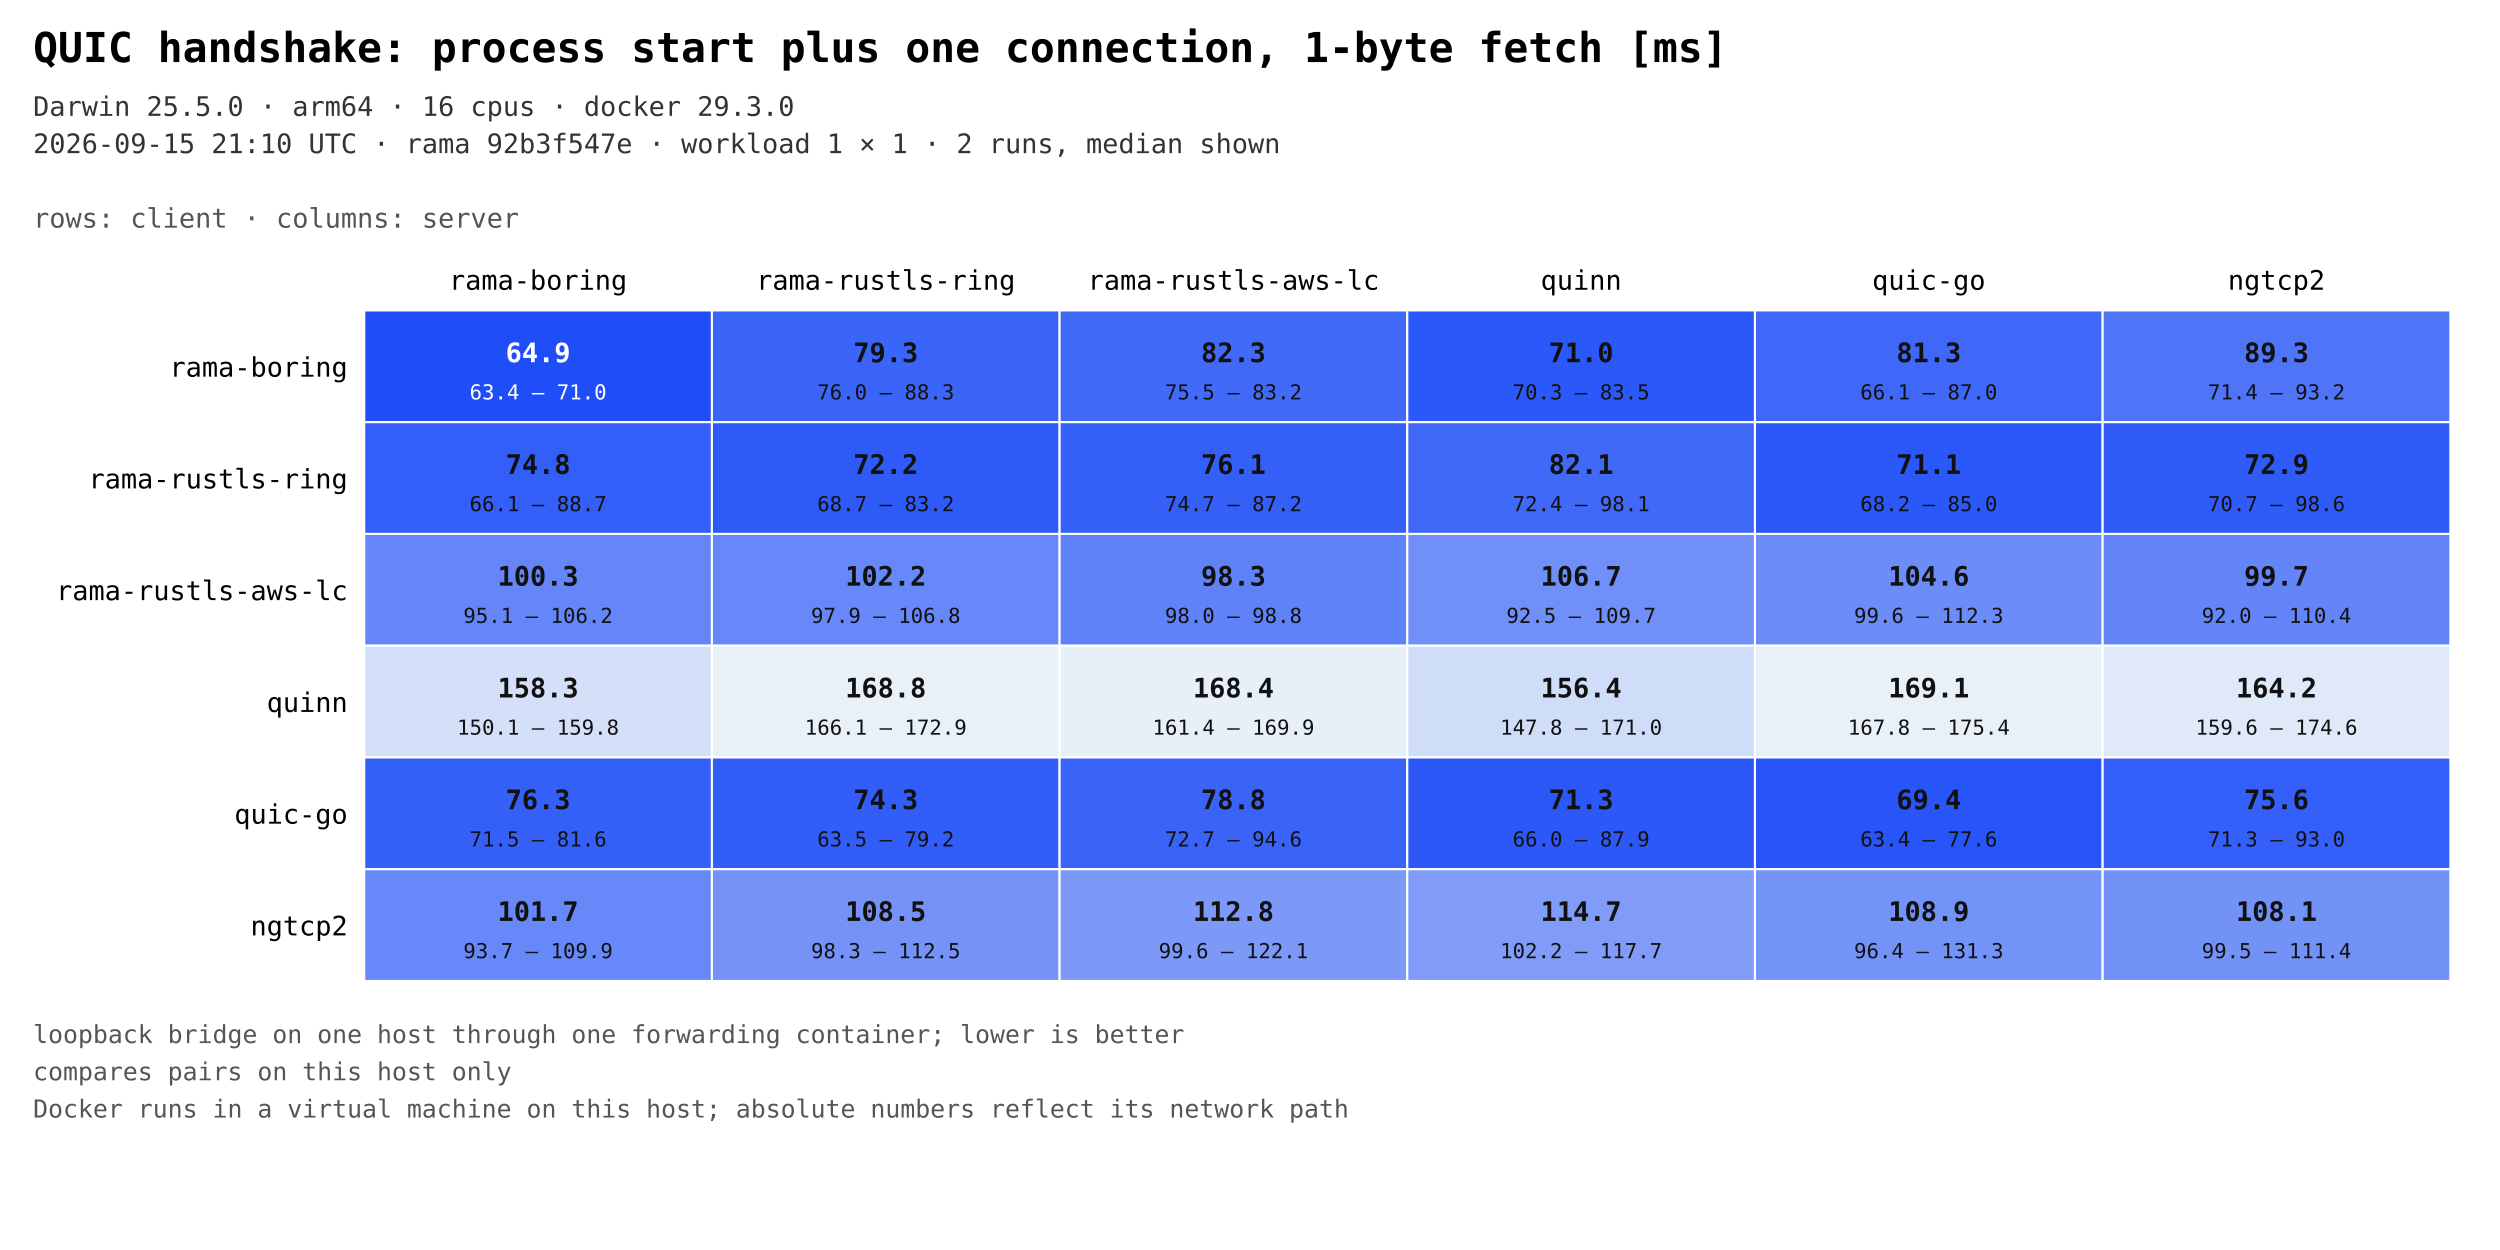
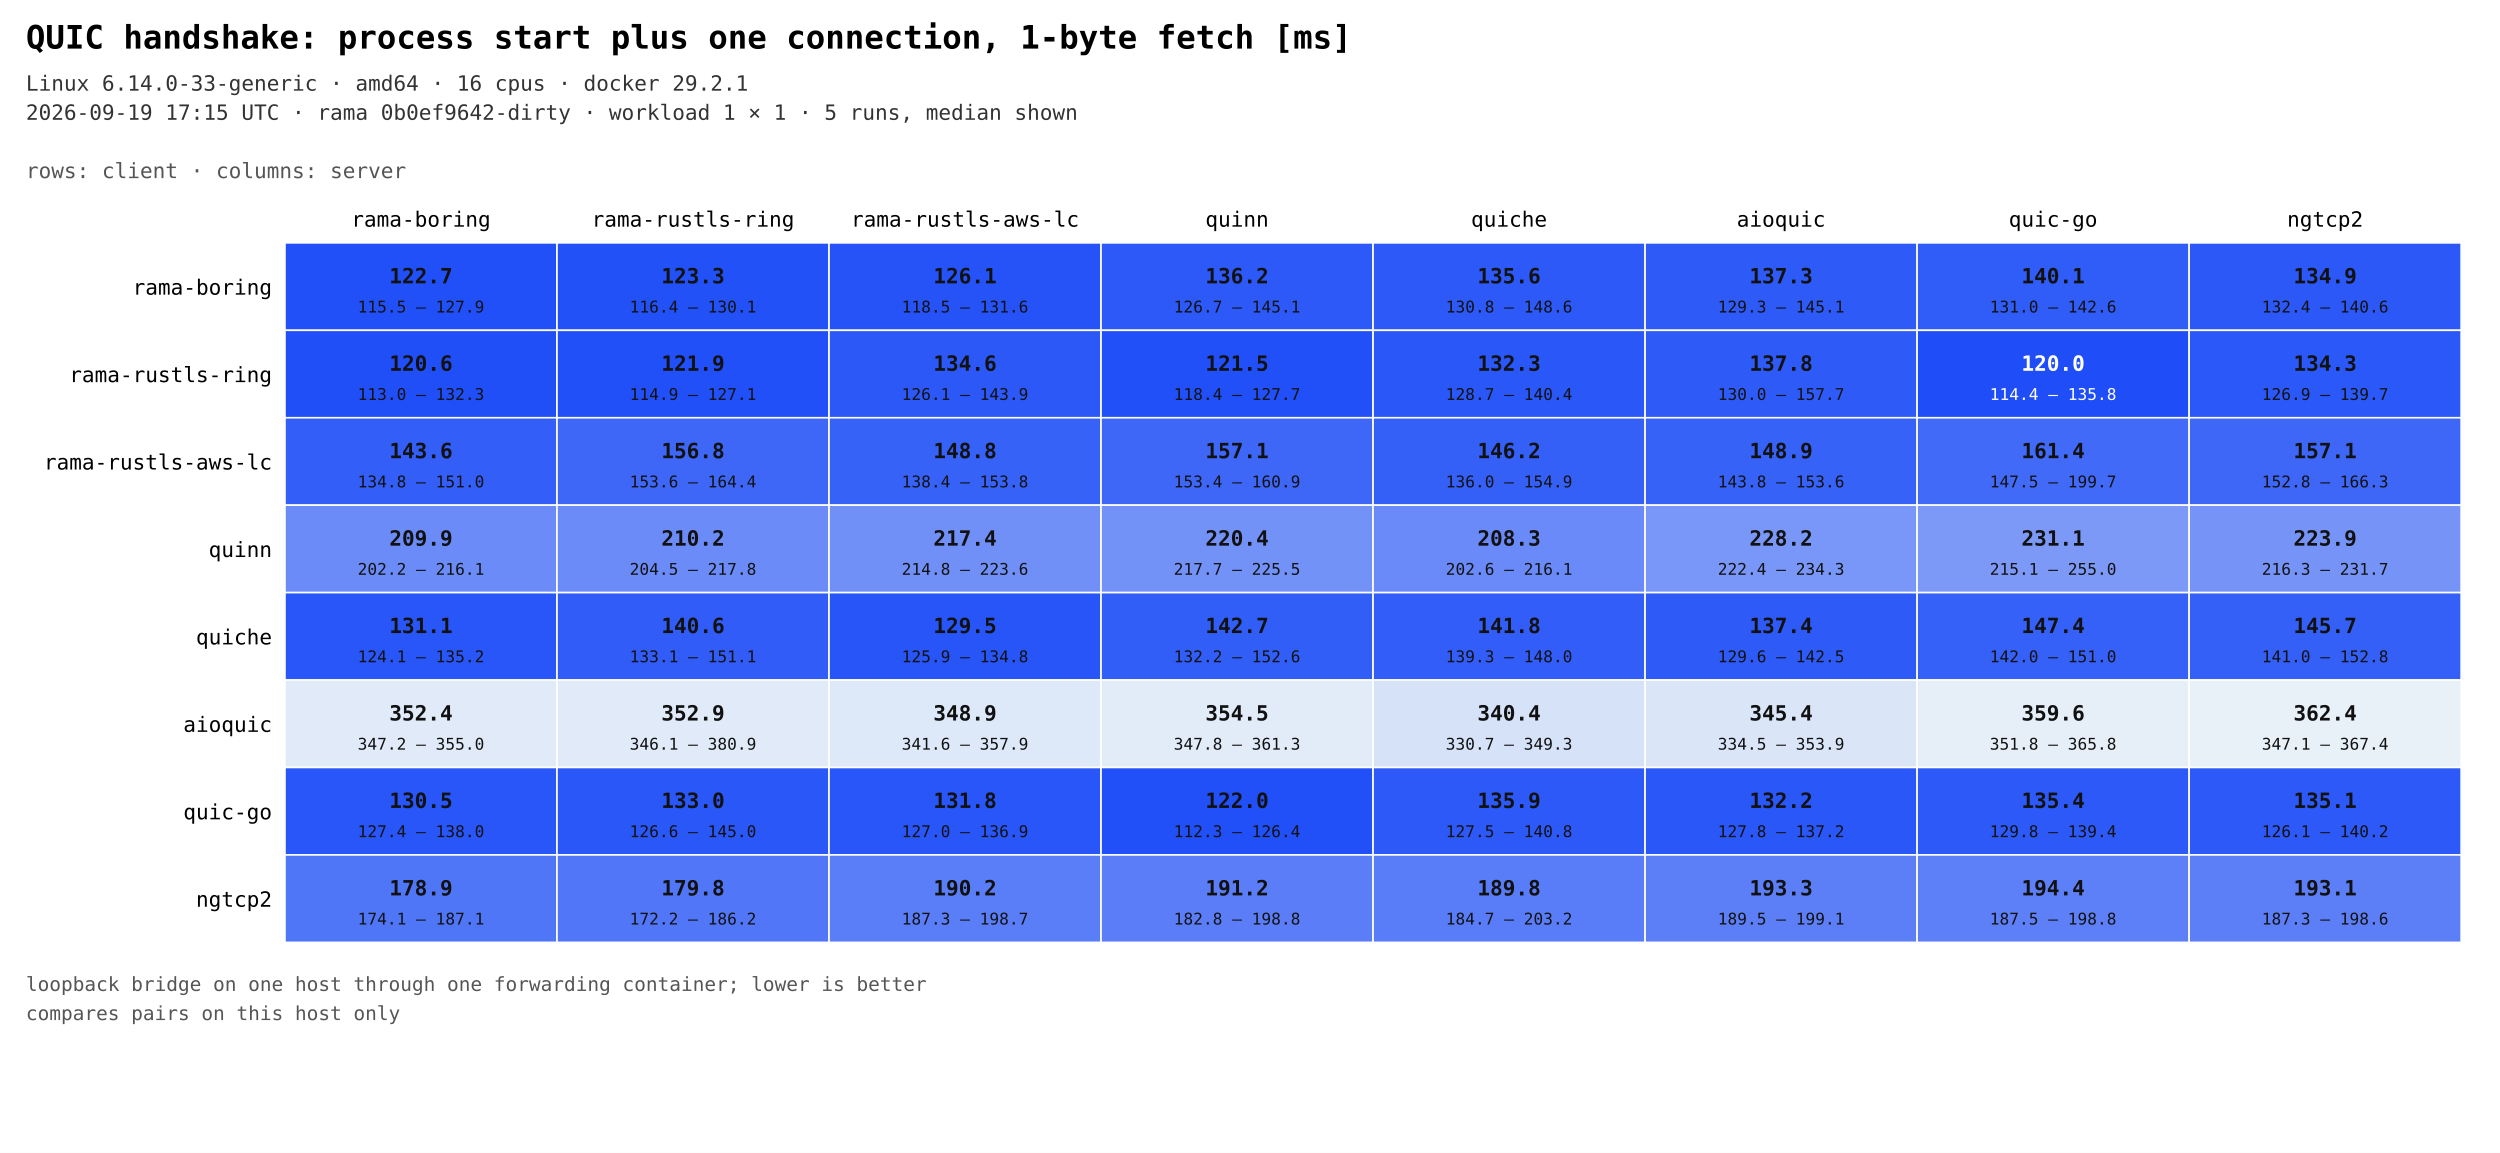
- <svg xmlns="http://www.w3.org/2000/svg" width="1208" height="604" viewBox="0 0 1208 604" font-family="ui-monospace, SFMono-Regular, Menlo, monospace" font-size="13">
-   <rect width="1208" height="604" fill="#ffffff" />
+ <svg xmlns="http://www.w3.org/2000/svg" width="1544" height="712" viewBox="0 0 1544 712" font-family="ui-monospace, SFMono-Regular, Menlo, monospace" font-size="13">
+   <rect width="1544" height="712" fill="#ffffff" />
  <defs>
    <pattern id="na" width="8" height="8" patternUnits="userSpaceOnUse" patternTransform="rotate(45)">
      <line x1="0" y1="0" x2="0" y2="8" stroke="#c8c8c8" stroke-width="2" />
    </pattern>
  </defs>
  <text x="16" y="30" font-size="20" font-weight="bold">QUIC handshake: process start plus one connection, 1-byte fetch [ms]</text>
-   <text x="16" y="56" fill="#333">Darwin 25.5.0 · arm64 · 16 cpus · docker 29.3.0</text>
-   <text x="16" y="74" fill="#333">2026-09-15 21:10 UTC · rama 92b3f547e · workload 1 × 1 · 2 runs, median shown</text>
+   <text x="16" y="56" fill="#333">Linux 6.14.0-33-generic · amd64 · 16 cpus · docker 29.2.1</text>
+   <text x="16" y="74" fill="#333">2026-09-19 17:15 UTC · rama 0b0ef9642-dirty · workload 1 × 1 · 5 runs, median shown</text>
  <text x="16" y="110" fill="#555">rows: client · columns: server</text>
  <text x="260" y="140" text-anchor="middle">rama-boring</text>
  <text x="428" y="140" text-anchor="middle">rama-rustls-ring</text>
  <text x="596" y="140" text-anchor="middle">rama-rustls-aws-lc</text>
  <text x="764" y="140" text-anchor="middle">quinn</text>
-   <text x="932" y="140" text-anchor="middle">quic-go</text>
-   <text x="1100" y="140" text-anchor="middle">ngtcp2</text>
+   <text x="932" y="140" text-anchor="middle">quiche</text>
+   <text x="1100" y="140" text-anchor="middle">aioquic</text>
+   <text x="1268" y="140" text-anchor="middle">quic-go</text>
+   <text x="1436" y="140" text-anchor="middle">ngtcp2</text>
  <text x="168" y="182" text-anchor="end">rama-boring</text>
-   <rect x="176" y="150" width="168" height="54" fill="#1f4ef8" stroke="#fff" />
-   <text x="260" y="175" text-anchor="middle" font-weight="bold" fill="#fff">64.9</text>
-   <text x="260" y="193" text-anchor="middle" font-size="10" fill="#fff">63.4 – 71.0</text>
-   <rect x="344" y="150" width="168" height="54" fill="#3b65f8" stroke="#fff" />
-   <text x="428" y="175" text-anchor="middle" font-weight="bold" fill="#111">79.3</text>
-   <text x="428" y="193" text-anchor="middle" font-size="10" fill="#111">76.0 – 88.3</text>
-   <rect x="512" y="150" width="168" height="54" fill="#416af8" stroke="#fff" />
-   <text x="596" y="175" text-anchor="middle" font-weight="bold" fill="#111">82.3</text>
-   <text x="596" y="193" text-anchor="middle" font-size="10" fill="#111">75.5 – 83.2</text>
-   <rect x="680" y="150" width="168" height="54" fill="#2b58f8" stroke="#fff" />
-   <text x="764" y="175" text-anchor="middle" font-weight="bold" fill="#111">71.0</text>
-   <text x="764" y="193" text-anchor="middle" font-size="10" fill="#111">70.3 – 83.5</text>
-   <rect x="848" y="150" width="168" height="54" fill="#3f68f8" stroke="#fff" />
-   <text x="932" y="175" text-anchor="middle" font-weight="bold" fill="#111">81.3</text>
-   <text x="932" y="193" text-anchor="middle" font-size="10" fill="#111">66.1 – 87.0</text>
-   <rect x="1016" y="150" width="168" height="54" fill="#4f74f8" stroke="#fff" />
-   <text x="1100" y="175" text-anchor="middle" font-weight="bold" fill="#111">89.3</text>
-   <text x="1100" y="193" text-anchor="middle" font-size="10" fill="#111">71.4 – 93.2</text>
+   <rect x="176" y="150" width="168" height="54" fill="#2250f8" stroke="#fff" />
+   <text x="260" y="175" text-anchor="middle" font-weight="bold" fill="#111">122.7</text>
+   <text x="260" y="193" text-anchor="middle" font-size="10" fill="#111">115.5 – 127.9</text>
+   <rect x="344" y="150" width="168" height="54" fill="#2251f8" stroke="#fff" />
+   <text x="428" y="175" text-anchor="middle" font-weight="bold" fill="#111">123.3</text>
+   <text x="428" y="193" text-anchor="middle" font-size="10" fill="#111">116.4 – 130.1</text>
+   <rect x="512" y="150" width="168" height="54" fill="#2553f8" stroke="#fff" />
+   <text x="596" y="175" text-anchor="middle" font-weight="bold" fill="#111">126.1</text>
+   <text x="596" y="193" text-anchor="middle" font-size="10" fill="#111">118.5 – 131.6</text>
+   <rect x="680" y="150" width="168" height="54" fill="#2d59f8" stroke="#fff" />
+   <text x="764" y="175" text-anchor="middle" font-weight="bold" fill="#111">136.2</text>
+   <text x="764" y="193" text-anchor="middle" font-size="10" fill="#111">126.7 – 145.1</text>
+   <rect x="848" y="150" width="168" height="54" fill="#2c59f8" stroke="#fff" />
+   <text x="932" y="175" text-anchor="middle" font-weight="bold" fill="#111">135.6</text>
+   <text x="932" y="193" text-anchor="middle" font-size="10" fill="#111">130.8 – 148.6</text>
+   <rect x="1016" y="150" width="168" height="54" fill="#2e5af8" stroke="#fff" />
+   <text x="1100" y="175" text-anchor="middle" font-weight="bold" fill="#111">137.3</text>
+   <text x="1100" y="193" text-anchor="middle" font-size="10" fill="#111">129.3 – 145.1</text>
+   <rect x="1184" y="150" width="168" height="54" fill="#305cf8" stroke="#fff" />
+   <text x="1268" y="175" text-anchor="middle" font-weight="bold" fill="#111">140.1</text>
+   <text x="1268" y="193" text-anchor="middle" font-size="10" fill="#111">131.0 – 142.6</text>
+   <rect x="1352" y="150" width="168" height="54" fill="#2c58f8" stroke="#fff" />
+   <text x="1436" y="175" text-anchor="middle" font-weight="bold" fill="#111">134.9</text>
+   <text x="1436" y="193" text-anchor="middle" font-size="10" fill="#111">132.4 – 140.6</text>
  <text x="168" y="236" text-anchor="end">rama-rustls-ring</text>
-   <rect x="176" y="204" width="168" height="54" fill="#335ef8" stroke="#fff" />
-   <text x="260" y="229" text-anchor="middle" font-weight="bold" fill="#111">74.8</text>
-   <text x="260" y="247" text-anchor="middle" font-size="10" fill="#111">66.1 – 88.7</text>
-   <rect x="344" y="204" width="168" height="54" fill="#2e5af8" stroke="#fff" />
-   <text x="428" y="229" text-anchor="middle" font-weight="bold" fill="#111">72.2</text>
-   <text x="428" y="247" text-anchor="middle" font-size="10" fill="#111">68.7 – 83.2</text>
-   <rect x="512" y="204" width="168" height="54" fill="#3560f8" stroke="#fff" />
-   <text x="596" y="229" text-anchor="middle" font-weight="bold" fill="#111">76.1</text>
-   <text x="596" y="247" text-anchor="middle" font-size="10" fill="#111">74.7 – 87.2</text>
-   <rect x="680" y="204" width="168" height="54" fill="#4169f8" stroke="#fff" />
-   <text x="764" y="229" text-anchor="middle" font-weight="bold" fill="#111">82.1</text>
-   <text x="764" y="247" text-anchor="middle" font-size="10" fill="#111">72.4 – 98.1</text>
-   <rect x="848" y="204" width="168" height="54" fill="#2b58f8" stroke="#fff" />
-   <text x="932" y="229" text-anchor="middle" font-weight="bold" fill="#111">71.1</text>
-   <text x="932" y="247" text-anchor="middle" font-size="10" fill="#111">68.2 – 85.0</text>
-   <rect x="1016" y="204" width="168" height="54" fill="#2f5bf8" stroke="#fff" />
-   <text x="1100" y="229" text-anchor="middle" font-weight="bold" fill="#111">72.9</text>
-   <text x="1100" y="247" text-anchor="middle" font-size="10" fill="#111">70.7 – 98.6</text>
+   <rect x="176" y="204" width="168" height="54" fill="#204ff8" stroke="#fff" />
+   <text x="260" y="229" text-anchor="middle" font-weight="bold" fill="#111">120.6</text>
+   <text x="260" y="247" text-anchor="middle" font-size="10" fill="#111">113.0 – 132.3</text>
+   <rect x="344" y="204" width="168" height="54" fill="#2150f8" stroke="#fff" />
+   <text x="428" y="229" text-anchor="middle" font-weight="bold" fill="#111">121.9</text>
+   <text x="428" y="247" text-anchor="middle" font-size="10" fill="#111">114.9 – 127.1</text>
+   <rect x="512" y="204" width="168" height="54" fill="#2c58f8" stroke="#fff" />
+   <text x="596" y="229" text-anchor="middle" font-weight="bold" fill="#111">134.6</text>
+   <text x="596" y="247" text-anchor="middle" font-size="10" fill="#111">126.1 – 143.9</text>
+   <rect x="680" y="204" width="168" height="54" fill="#2150f8" stroke="#fff" />
+   <text x="764" y="229" text-anchor="middle" font-weight="bold" fill="#111">121.5</text>
+   <text x="764" y="247" text-anchor="middle" font-size="10" fill="#111">118.4 – 127.7</text>
+   <rect x="848" y="204" width="168" height="54" fill="#2a57f8" stroke="#fff" />
+   <text x="932" y="229" text-anchor="middle" font-weight="bold" fill="#111">132.3</text>
+   <text x="932" y="247" text-anchor="middle" font-size="10" fill="#111">128.7 – 140.4</text>
+   <rect x="1016" y="204" width="168" height="54" fill="#2e5af8" stroke="#fff" />
+   <text x="1100" y="229" text-anchor="middle" font-weight="bold" fill="#111">137.8</text>
+   <text x="1100" y="247" text-anchor="middle" font-size="10" fill="#111">130.0 – 157.7</text>
+   <rect x="1184" y="204" width="168" height="54" fill="#1f4ef8" stroke="#fff" />
+   <text x="1268" y="229" text-anchor="middle" font-weight="bold" fill="#fff">120.0</text>
+   <text x="1268" y="247" text-anchor="middle" font-size="10" fill="#fff">114.4 – 135.8</text>
+   <rect x="1352" y="204" width="168" height="54" fill="#2b58f8" stroke="#fff" />
+   <text x="1436" y="229" text-anchor="middle" font-weight="bold" fill="#111">134.3</text>
+   <text x="1436" y="247" text-anchor="middle" font-size="10" fill="#111">126.9 – 139.7</text>
  <text x="168" y="290" text-anchor="end">rama-rustls-aws-lc</text>
-   <rect x="176" y="258" width="168" height="54" fill="#6486f8" stroke="#fff" />
-   <text x="260" y="283" text-anchor="middle" font-weight="bold" fill="#111">100.3</text>
-   <text x="260" y="301" text-anchor="middle" font-size="10" fill="#111">95.1 – 106.2</text>
-   <rect x="344" y="258" width="168" height="54" fill="#6788f8" stroke="#fff" />
-   <text x="428" y="283" text-anchor="middle" font-weight="bold" fill="#111">102.2</text>
-   <text x="428" y="301" text-anchor="middle" font-size="10" fill="#111">97.9 – 106.8</text>
-   <rect x="512" y="258" width="168" height="54" fill="#6082f8" stroke="#fff" />
-   <text x="596" y="283" text-anchor="middle" font-weight="bold" fill="#111">98.3</text>
-   <text x="596" y="301" text-anchor="middle" font-size="10" fill="#111">98.0 – 98.8</text>
-   <rect x="680" y="258" width="168" height="54" fill="#708ff8" stroke="#fff" />
-   <text x="764" y="283" text-anchor="middle" font-weight="bold" fill="#111">106.7</text>
-   <text x="764" y="301" text-anchor="middle" font-size="10" fill="#111">92.5 – 109.7</text>
-   <rect x="848" y="258" width="168" height="54" fill="#6c8cf8" stroke="#fff" />
-   <text x="932" y="283" text-anchor="middle" font-weight="bold" fill="#111">104.6</text>
-   <text x="932" y="301" text-anchor="middle" font-size="10" fill="#111">99.6 – 112.3</text>
-   <rect x="1016" y="258" width="168" height="54" fill="#6385f8" stroke="#fff" />
-   <text x="1100" y="283" text-anchor="middle" font-weight="bold" fill="#111">99.7</text>
-   <text x="1100" y="301" text-anchor="middle" font-size="10" fill="#111">92.0 – 110.4</text>
+   <rect x="176" y="258" width="168" height="54" fill="#335ef8" stroke="#fff" />
+   <text x="260" y="283" text-anchor="middle" font-weight="bold" fill="#111">143.6</text>
+   <text x="260" y="301" text-anchor="middle" font-size="10" fill="#111">134.8 – 151.0</text>
+   <rect x="344" y="258" width="168" height="54" fill="#3e67f8" stroke="#fff" />
+   <text x="428" y="283" text-anchor="middle" font-weight="bold" fill="#111">156.8</text>
+   <text x="428" y="301" text-anchor="middle" font-size="10" fill="#111">153.6 – 164.4</text>
+   <rect x="512" y="258" width="168" height="54" fill="#3762f8" stroke="#fff" />
+   <text x="596" y="283" text-anchor="middle" font-weight="bold" fill="#111">148.8</text>
+   <text x="596" y="301" text-anchor="middle" font-size="10" fill="#111">138.4 – 153.8</text>
+   <rect x="680" y="258" width="168" height="54" fill="#3e67f8" stroke="#fff" />
+   <text x="764" y="283" text-anchor="middle" font-weight="bold" fill="#111">157.1</text>
+   <text x="764" y="301" text-anchor="middle" font-size="10" fill="#111">153.4 – 160.9</text>
+   <rect x="848" y="258" width="168" height="54" fill="#3560f8" stroke="#fff" />
+   <text x="932" y="283" text-anchor="middle" font-weight="bold" fill="#111">146.2</text>
+   <text x="932" y="301" text-anchor="middle" font-size="10" fill="#111">136.0 – 154.9</text>
+   <rect x="1016" y="258" width="168" height="54" fill="#3762f8" stroke="#fff" />
+   <text x="1100" y="283" text-anchor="middle" font-weight="bold" fill="#111">148.9</text>
+   <text x="1100" y="301" text-anchor="middle" font-size="10" fill="#111">143.8 – 153.6</text>
+   <rect x="1184" y="258" width="168" height="54" fill="#426af8" stroke="#fff" />
+   <text x="1268" y="283" text-anchor="middle" font-weight="bold" fill="#111">161.4</text>
+   <text x="1268" y="301" text-anchor="middle" font-size="10" fill="#111">147.5 – 199.7</text>
+   <rect x="1352" y="258" width="168" height="54" fill="#3e67f8" stroke="#fff" />
+   <text x="1436" y="283" text-anchor="middle" font-weight="bold" fill="#111">157.1</text>
+   <text x="1436" y="301" text-anchor="middle" font-size="10" fill="#111">152.8 – 166.3</text>
  <text x="168" y="344" text-anchor="end">quinn</text>
-   <rect x="176" y="312" width="168" height="54" fill="#d4e0f8" stroke="#fff" />
-   <text x="260" y="337" text-anchor="middle" font-weight="bold" fill="#111">158.3</text>
-   <text x="260" y="355" text-anchor="middle" font-size="10" fill="#111">150.1 – 159.8</text>
-   <rect x="344" y="312" width="168" height="54" fill="#e8f0f8" stroke="#fff" />
-   <text x="428" y="337" text-anchor="middle" font-weight="bold" fill="#111">168.8</text>
-   <text x="428" y="355" text-anchor="middle" font-size="10" fill="#111">166.1 – 172.9</text>
-   <rect x="512" y="312" width="168" height="54" fill="#e7eff8" stroke="#fff" />
-   <text x="596" y="337" text-anchor="middle" font-weight="bold" fill="#111">168.4</text>
-   <text x="596" y="355" text-anchor="middle" font-size="10" fill="#111">161.4 – 169.9</text>
-   <rect x="680" y="312" width="168" height="54" fill="#d0ddf8" stroke="#fff" />
-   <text x="764" y="337" text-anchor="middle" font-weight="bold" fill="#111">156.4</text>
-   <text x="764" y="355" text-anchor="middle" font-size="10" fill="#111">147.8 – 171.0</text>
-   <rect x="848" y="312" width="168" height="54" fill="#e8f0f8" stroke="#fff" />
-   <text x="932" y="337" text-anchor="middle" font-weight="bold" fill="#111">169.1</text>
-   <text x="932" y="355" text-anchor="middle" font-size="10" fill="#111">167.8 – 175.4</text>
-   <rect x="1016" y="312" width="168" height="54" fill="#dfe9f8" stroke="#fff" />
-   <text x="1100" y="337" text-anchor="middle" font-weight="bold" fill="#111">164.2</text>
-   <text x="1100" y="355" text-anchor="middle" font-size="10" fill="#111">159.6 – 174.6</text>
-   <text x="168" y="398" text-anchor="end">quic-go</text>
-   <rect x="176" y="366" width="168" height="54" fill="#3560f8" stroke="#fff" />
-   <text x="260" y="391" text-anchor="middle" font-weight="bold" fill="#111">76.3</text>
-   <text x="260" y="409" text-anchor="middle" font-size="10" fill="#111">71.5 – 81.6</text>
-   <rect x="344" y="366" width="168" height="54" fill="#325df8" stroke="#fff" />
-   <text x="428" y="391" text-anchor="middle" font-weight="bold" fill="#111">74.3</text>
-   <text x="428" y="409" text-anchor="middle" font-size="10" fill="#111">63.5 – 79.2</text>
-   <rect x="512" y="366" width="168" height="54" fill="#3a64f8" stroke="#fff" />
-   <text x="596" y="391" text-anchor="middle" font-weight="bold" fill="#111">78.8</text>
-   <text x="596" y="409" text-anchor="middle" font-size="10" fill="#111">72.7 – 94.6</text>
-   <rect x="680" y="366" width="168" height="54" fill="#2c58f8" stroke="#fff" />
-   <text x="764" y="391" text-anchor="middle" font-weight="bold" fill="#111">71.3</text>
-   <text x="764" y="409" text-anchor="middle" font-size="10" fill="#111">66.0 – 87.9</text>
-   <rect x="848" y="366" width="168" height="54" fill="#2855f8" stroke="#fff" />
-   <text x="932" y="391" text-anchor="middle" font-weight="bold" fill="#111">69.4</text>
-   <text x="932" y="409" text-anchor="middle" font-size="10" fill="#111">63.4 – 77.6</text>
-   <rect x="1016" y="366" width="168" height="54" fill="#345ff8" stroke="#fff" />
-   <text x="1100" y="391" text-anchor="middle" font-weight="bold" fill="#111">75.6</text>
-   <text x="1100" y="409" text-anchor="middle" font-size="10" fill="#111">71.3 – 93.0</text>
-   <text x="168" y="452" text-anchor="end">ngtcp2</text>
-   <rect x="176" y="420" width="168" height="54" fill="#6688f8" stroke="#fff" />
-   <text x="260" y="445" text-anchor="middle" font-weight="bold" fill="#111">101.7</text>
-   <text x="260" y="463" text-anchor="middle" font-size="10" fill="#111">93.7 – 109.9</text>
-   <rect x="344" y="420" width="168" height="54" fill="#7492f8" stroke="#fff" />
-   <text x="428" y="445" text-anchor="middle" font-weight="bold" fill="#111">108.5</text>
-   <text x="428" y="463" text-anchor="middle" font-size="10" fill="#111">98.3 – 112.5</text>
-   <rect x="512" y="420" width="168" height="54" fill="#7c99f8" stroke="#fff" />
-   <text x="596" y="445" text-anchor="middle" font-weight="bold" fill="#111">112.8</text>
-   <text x="596" y="463" text-anchor="middle" font-size="10" fill="#111">99.6 – 122.1</text>
-   <rect x="680" y="420" width="168" height="54" fill="#809cf8" stroke="#fff" />
-   <text x="764" y="445" text-anchor="middle" font-weight="bold" fill="#111">114.7</text>
-   <text x="764" y="463" text-anchor="middle" font-size="10" fill="#111">102.2 – 117.7</text>
-   <rect x="848" y="420" width="168" height="54" fill="#7493f8" stroke="#fff" />
-   <text x="932" y="445" text-anchor="middle" font-weight="bold" fill="#111">108.9</text>
-   <text x="932" y="463" text-anchor="middle" font-size="10" fill="#111">96.4 – 131.3</text>
-   <rect x="1016" y="420" width="168" height="54" fill="#7392f8" stroke="#fff" />
-   <text x="1100" y="445" text-anchor="middle" font-weight="bold" fill="#111">108.1</text>
-   <text x="1100" y="463" text-anchor="middle" font-size="10" fill="#111">99.5 – 111.4</text>
-   <text x="16" y="504" fill="#555" font-size="12">loopback bridge on one host through one forwarding container; lower is better</text>
-   <text x="16" y="522" fill="#555" font-size="12">compares pairs on this host only</text>
-   <text x="16" y="540" fill="#555" font-size="12">Docker runs in a virtual machine on this host; absolute numbers reflect its network path</text>
+   <rect x="176" y="312" width="168" height="54" fill="#6a8bf8" stroke="#fff" />
+   <text x="260" y="337" text-anchor="middle" font-weight="bold" fill="#111">209.9</text>
+   <text x="260" y="355" text-anchor="middle" font-size="10" fill="#111">202.2 – 216.1</text>
+   <rect x="344" y="312" width="168" height="54" fill="#6a8bf8" stroke="#fff" />
+   <text x="428" y="337" text-anchor="middle" font-weight="bold" fill="#111">210.2</text>
+   <text x="428" y="355" text-anchor="middle" font-size="10" fill="#111">204.5 – 217.8</text>
+   <rect x="512" y="312" width="168" height="54" fill="#7090f8" stroke="#fff" />
+   <text x="596" y="337" text-anchor="middle" font-weight="bold" fill="#111">217.4</text>
+   <text x="596" y="355" text-anchor="middle" font-size="10" fill="#111">214.8 – 223.6</text>
+   <rect x="680" y="312" width="168" height="54" fill="#7392f8" stroke="#fff" />
+   <text x="764" y="337" text-anchor="middle" font-weight="bold" fill="#111">220.4</text>
+   <text x="764" y="355" text-anchor="middle" font-size="10" fill="#111">217.7 – 225.5</text>
+   <rect x="848" y="312" width="168" height="54" fill="#698af8" stroke="#fff" />
+   <text x="932" y="337" text-anchor="middle" font-weight="bold" fill="#111">208.3</text>
+   <text x="932" y="355" text-anchor="middle" font-size="10" fill="#111">202.6 – 216.1</text>
+   <rect x="1016" y="312" width="168" height="54" fill="#7997f8" stroke="#fff" />
+   <text x="1100" y="337" text-anchor="middle" font-weight="bold" fill="#111">228.2</text>
+   <text x="1100" y="355" text-anchor="middle" font-size="10" fill="#111">222.4 – 234.3</text>
+   <rect x="1184" y="312" width="168" height="54" fill="#7c99f8" stroke="#fff" />
+   <text x="1268" y="337" text-anchor="middle" font-weight="bold" fill="#111">231.1</text>
+   <text x="1268" y="355" text-anchor="middle" font-size="10" fill="#111">215.1 – 255.0</text>
+   <rect x="1352" y="312" width="168" height="54" fill="#7694f8" stroke="#fff" />
+   <text x="1436" y="337" text-anchor="middle" font-weight="bold" fill="#111">223.9</text>
+   <text x="1436" y="355" text-anchor="middle" font-size="10" fill="#111">216.3 – 231.7</text>
+   <text x="168" y="398" text-anchor="end">quiche</text>
+   <rect x="176" y="366" width="168" height="54" fill="#2956f8" stroke="#fff" />
+   <text x="260" y="391" text-anchor="middle" font-weight="bold" fill="#111">131.1</text>
+   <text x="260" y="409" text-anchor="middle" font-size="10" fill="#111">124.1 – 135.2</text>
+   <rect x="344" y="366" width="168" height="54" fill="#315cf8" stroke="#fff" />
+   <text x="428" y="391" text-anchor="middle" font-weight="bold" fill="#111">140.6</text>
+   <text x="428" y="409" text-anchor="middle" font-size="10" fill="#111">133.1 – 151.1</text>
+   <rect x="512" y="366" width="168" height="54" fill="#2755f8" stroke="#fff" />
+   <text x="596" y="391" text-anchor="middle" font-weight="bold" fill="#111">129.5</text>
+   <text x="596" y="409" text-anchor="middle" font-size="10" fill="#111">125.9 – 134.8</text>
+   <rect x="680" y="366" width="168" height="54" fill="#325ef8" stroke="#fff" />
+   <text x="764" y="391" text-anchor="middle" font-weight="bold" fill="#111">142.7</text>
+   <text x="764" y="409" text-anchor="middle" font-size="10" fill="#111">132.2 – 152.6</text>
+   <rect x="848" y="366" width="168" height="54" fill="#325df8" stroke="#fff" />
+   <text x="932" y="391" text-anchor="middle" font-weight="bold" fill="#111">141.8</text>
+   <text x="932" y="409" text-anchor="middle" font-size="10" fill="#111">139.3 – 148.0</text>
+   <rect x="1016" y="366" width="168" height="54" fill="#2e5af8" stroke="#fff" />
+   <text x="1100" y="391" text-anchor="middle" font-weight="bold" fill="#111">137.4</text>
+   <text x="1100" y="409" text-anchor="middle" font-size="10" fill="#111">129.6 – 142.5</text>
+   <rect x="1184" y="366" width="168" height="54" fill="#3661f8" stroke="#fff" />
+   <text x="1268" y="391" text-anchor="middle" font-weight="bold" fill="#111">147.4</text>
+   <text x="1268" y="409" text-anchor="middle" font-size="10" fill="#111">142.0 – 151.0</text>
+   <rect x="1352" y="366" width="168" height="54" fill="#3560f8" stroke="#fff" />
+   <text x="1436" y="391" text-anchor="middle" font-weight="bold" fill="#111">145.7</text>
+   <text x="1436" y="409" text-anchor="middle" font-size="10" fill="#111">141.0 – 152.8</text>
+   <text x="168" y="452" text-anchor="end">aioquic</text>
+   <rect x="176" y="420" width="168" height="54" fill="#e0eaf8" stroke="#fff" />
+   <text x="260" y="445" text-anchor="middle" font-weight="bold" fill="#111">352.4</text>
+   <text x="260" y="463" text-anchor="middle" font-size="10" fill="#111">347.2 – 355.0</text>
+   <rect x="344" y="420" width="168" height="54" fill="#e1eaf8" stroke="#fff" />
+   <text x="428" y="445" text-anchor="middle" font-weight="bold" fill="#111">352.9</text>
+   <text x="428" y="463" text-anchor="middle" font-size="10" fill="#111">346.1 – 380.9</text>
+   <rect x="512" y="420" width="168" height="54" fill="#dde8f8" stroke="#fff" />
+   <text x="596" y="445" text-anchor="middle" font-weight="bold" fill="#111">348.9</text>
+   <text x="596" y="463" text-anchor="middle" font-size="10" fill="#111">341.6 – 357.9</text>
+   <rect x="680" y="420" width="168" height="54" fill="#e2ebf8" stroke="#fff" />
+   <text x="764" y="445" text-anchor="middle" font-weight="bold" fill="#111">354.5</text>
+   <text x="764" y="463" text-anchor="middle" font-size="10" fill="#111">347.8 – 361.3</text>
+   <rect x="848" y="420" width="168" height="54" fill="#d6e2f8" stroke="#fff" />
+   <text x="932" y="445" text-anchor="middle" font-weight="bold" fill="#111">340.4</text>
+   <text x="932" y="463" text-anchor="middle" font-size="10" fill="#111">330.7 – 349.3</text>
+   <rect x="1016" y="420" width="168" height="54" fill="#dae5f8" stroke="#fff" />
+   <text x="1100" y="445" text-anchor="middle" font-weight="bold" fill="#111">345.4</text>
+   <text x="1100" y="463" text-anchor="middle" font-size="10" fill="#111">334.5 – 353.9</text>
+   <rect x="1184" y="420" width="168" height="54" fill="#e6eff8" stroke="#fff" />
+   <text x="1268" y="445" text-anchor="middle" font-weight="bold" fill="#111">359.6</text>
+   <text x="1268" y="463" text-anchor="middle" font-size="10" fill="#111">351.8 – 365.8</text>
+   <rect x="1352" y="420" width="168" height="54" fill="#e8f0f8" stroke="#fff" />
+   <text x="1436" y="445" text-anchor="middle" font-weight="bold" fill="#111">362.4</text>
+   <text x="1436" y="463" text-anchor="middle" font-size="10" fill="#111">347.1 – 367.4</text>
+   <text x="168" y="506" text-anchor="end">quic-go</text>
+   <rect x="176" y="474" width="168" height="54" fill="#2856f8" stroke="#fff" />
+   <text x="260" y="499" text-anchor="middle" font-weight="bold" fill="#111">130.5</text>
+   <text x="260" y="517" text-anchor="middle" font-size="10" fill="#111">127.4 – 138.0</text>
+   <rect x="344" y="474" width="168" height="54" fill="#2a57f8" stroke="#fff" />
+   <text x="428" y="499" text-anchor="middle" font-weight="bold" fill="#111">133.0</text>
+   <text x="428" y="517" text-anchor="middle" font-size="10" fill="#111">126.6 – 145.0</text>
+   <rect x="512" y="474" width="168" height="54" fill="#2956f8" stroke="#fff" />
+   <text x="596" y="499" text-anchor="middle" font-weight="bold" fill="#111">131.8</text>
+   <text x="596" y="517" text-anchor="middle" font-size="10" fill="#111">127.0 – 136.9</text>
+   <rect x="680" y="474" width="168" height="54" fill="#2150f8" stroke="#fff" />
+   <text x="764" y="499" text-anchor="middle" font-weight="bold" fill="#111">122.0</text>
+   <text x="764" y="517" text-anchor="middle" font-size="10" fill="#111">112.3 – 126.4</text>
+   <rect x="848" y="474" width="168" height="54" fill="#2d59f8" stroke="#fff" />
+   <text x="932" y="499" text-anchor="middle" font-weight="bold" fill="#111">135.9</text>
+   <text x="932" y="517" text-anchor="middle" font-size="10" fill="#111">127.5 – 140.8</text>
+   <rect x="1016" y="474" width="168" height="54" fill="#2a57f8" stroke="#fff" />
+   <text x="1100" y="499" text-anchor="middle" font-weight="bold" fill="#111">132.2</text>
+   <text x="1100" y="517" text-anchor="middle" font-size="10" fill="#111">127.8 – 137.2</text>
+   <rect x="1184" y="474" width="168" height="54" fill="#2c59f8" stroke="#fff" />
+   <text x="1268" y="499" text-anchor="middle" font-weight="bold" fill="#111">135.4</text>
+   <text x="1268" y="517" text-anchor="middle" font-size="10" fill="#111">129.8 – 139.4</text>
+   <rect x="1352" y="474" width="168" height="54" fill="#2c59f8" stroke="#fff" />
+   <text x="1436" y="499" text-anchor="middle" font-weight="bold" fill="#111">135.1</text>
+   <text x="1436" y="517" text-anchor="middle" font-size="10" fill="#111">126.1 – 140.2</text>
+   <text x="168" y="560" text-anchor="end">ngtcp2</text>
+   <rect x="176" y="528" width="168" height="54" fill="#5076f8" stroke="#fff" />
+   <text x="260" y="553" text-anchor="middle" font-weight="bold" fill="#111">178.9</text>
+   <text x="260" y="571" text-anchor="middle" font-size="10" fill="#111">174.1 – 187.1</text>
+   <rect x="344" y="528" width="168" height="54" fill="#5176f8" stroke="#fff" />
+   <text x="428" y="553" text-anchor="middle" font-weight="bold" fill="#111">179.8</text>
+   <text x="428" y="571" text-anchor="middle" font-size="10" fill="#111">172.2 – 186.2</text>
+   <rect x="512" y="528" width="168" height="54" fill="#5a7df8" stroke="#fff" />
+   <text x="596" y="553" text-anchor="middle" font-weight="bold" fill="#111">190.2</text>
+   <text x="596" y="571" text-anchor="middle" font-size="10" fill="#111">187.3 – 198.7</text>
+   <rect x="680" y="528" width="168" height="54" fill="#5b7ef8" stroke="#fff" />
+   <text x="764" y="553" text-anchor="middle" font-weight="bold" fill="#111">191.2</text>
+   <text x="764" y="571" text-anchor="middle" font-size="10" fill="#111">182.8 – 198.8</text>
+   <rect x="848" y="528" width="168" height="54" fill="#597df8" stroke="#fff" />
+   <text x="932" y="553" text-anchor="middle" font-weight="bold" fill="#111">189.8</text>
+   <text x="932" y="571" text-anchor="middle" font-size="10" fill="#111">184.7 – 203.2</text>
+   <rect x="1016" y="528" width="168" height="54" fill="#5c7ff8" stroke="#fff" />
+   <text x="1100" y="553" text-anchor="middle" font-weight="bold" fill="#111">193.3</text>
+   <text x="1100" y="571" text-anchor="middle" font-size="10" fill="#111">189.5 – 199.1</text>
+   <rect x="1184" y="528" width="168" height="54" fill="#5d80f8" stroke="#fff" />
+   <text x="1268" y="553" text-anchor="middle" font-weight="bold" fill="#111">194.4</text>
+   <text x="1268" y="571" text-anchor="middle" font-size="10" fill="#111">187.5 – 198.8</text>
+   <rect x="1352" y="528" width="168" height="54" fill="#5c7ff8" stroke="#fff" />
+   <text x="1436" y="553" text-anchor="middle" font-weight="bold" fill="#111">193.1</text>
+   <text x="1436" y="571" text-anchor="middle" font-size="10" fill="#111">187.3 – 198.6</text>
+   <text x="16" y="612" fill="#555" font-size="12">loopback bridge on one host through one forwarding container; lower is better</text>
+   <text x="16" y="630" fill="#555" font-size="12">compares pairs on this host only</text>
</svg>
